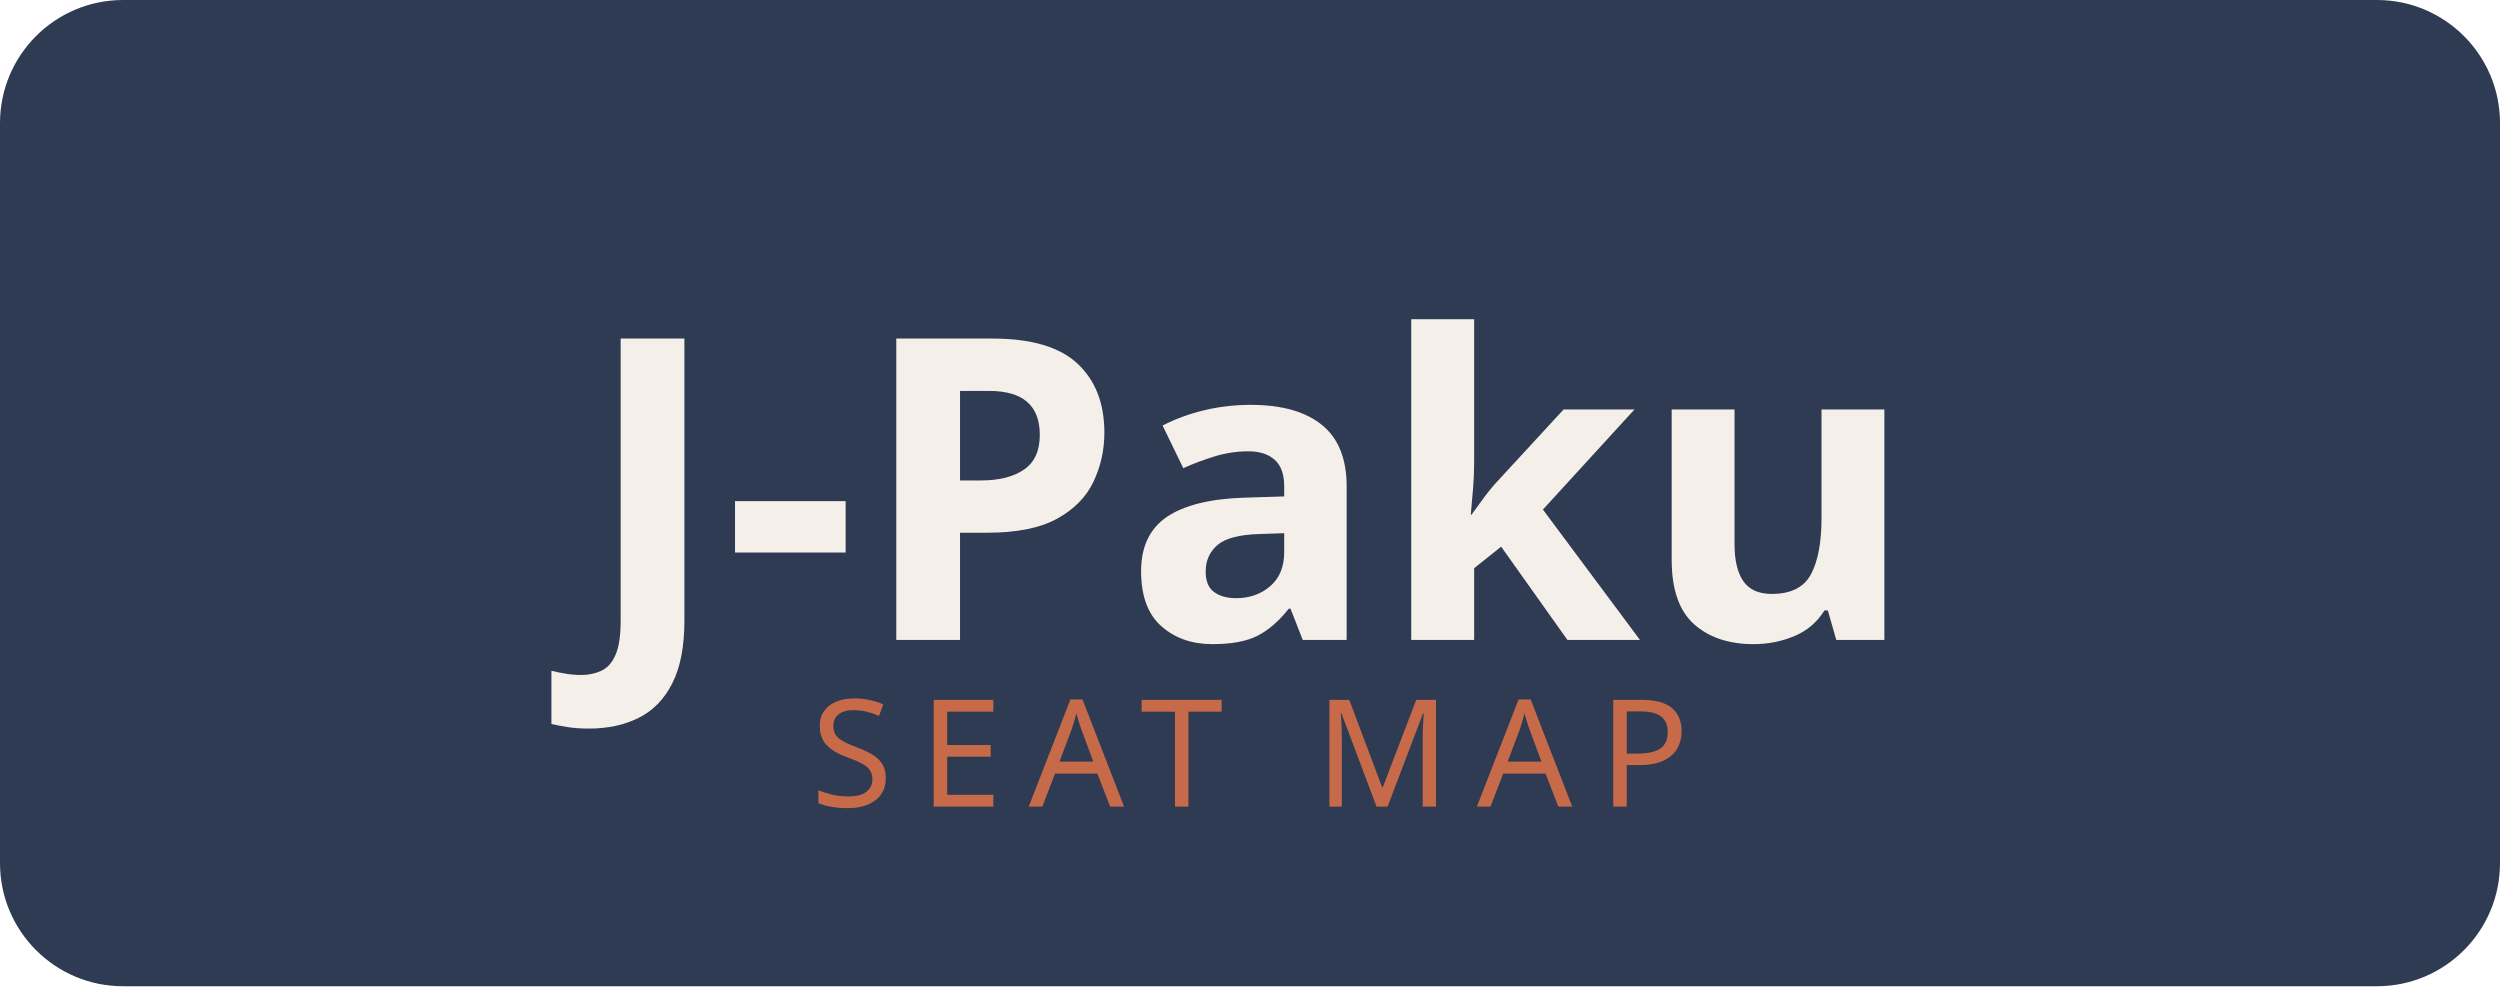
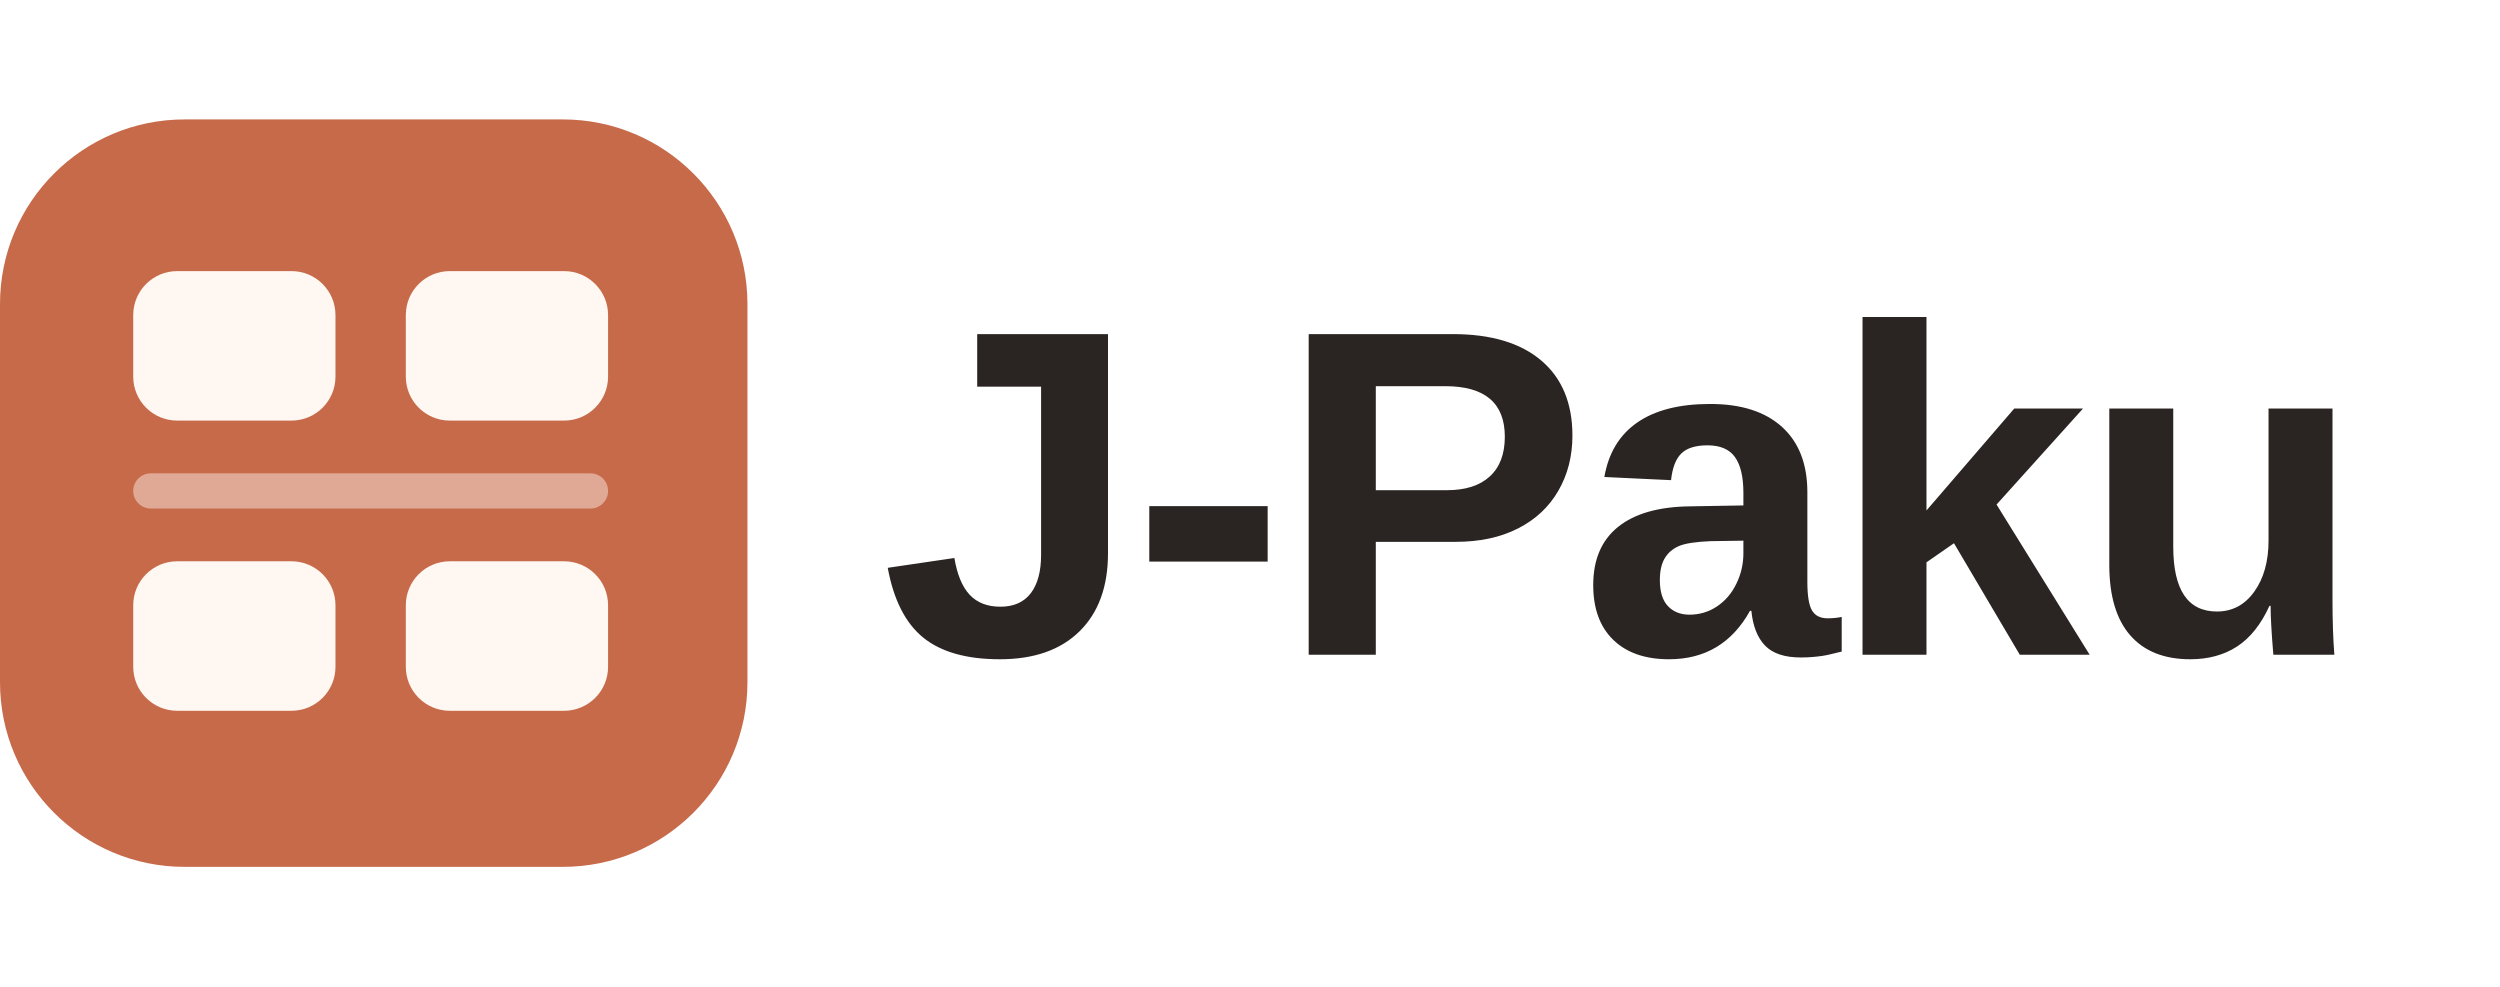
<svg xmlns="http://www.w3.org/2000/svg" viewBox="-14.3 -5.66 568.6 224.31" role="img" aria-label="J-Paku">
-   <rect x="-14.3" y="-5.66" width="568.6" height="224.31" rx="28" fill="#2F3B52" />
-   <text x="270" y="106" font-family="Verdana, Geneva, sans-serif" font-size="96" font-weight="700" fill="#F5EFE9" text-anchor="middle" dominant-baseline="middle">J-Paku</text>
-   <text x="270" y="166" font-family="Verdana, Geneva, sans-serif" font-size="34" font-weight="500" fill="#C76A4A" text-anchor="middle" dominant-baseline="middle" letter-spacing="6">SEAT MAP</text>
+   <g>
+     <rect x="-14.3" y="21.5" width="170" height="170" rx="42" fill="#C76A4A" />
+     <g fill="#FFF7F1">
+       <rect x="16" y="56" width="46" height="34" rx="10" />
+       <rect x="78" y="56" width="46" height="34" rx="10" />
+       <rect x="16" y="122" width="46" height="34" rx="10" />
+       <rect x="78" y="122" width="46" height="34" rx="10" />
+     </g>
+     <rect x="16" y="102" width="108" height="8" rx="4" fill="#FFF7F1" opacity="0.45" />
+   </g>
+   <text x="186" y="106.5" font-family="'Segoe UI', 'Helvetica Neue', Arial, sans-serif" font-size="106" font-weight="700" letter-spacing="-2" fill="#2A2522" dominant-baseline="central">J-Paku</text>
</svg>
